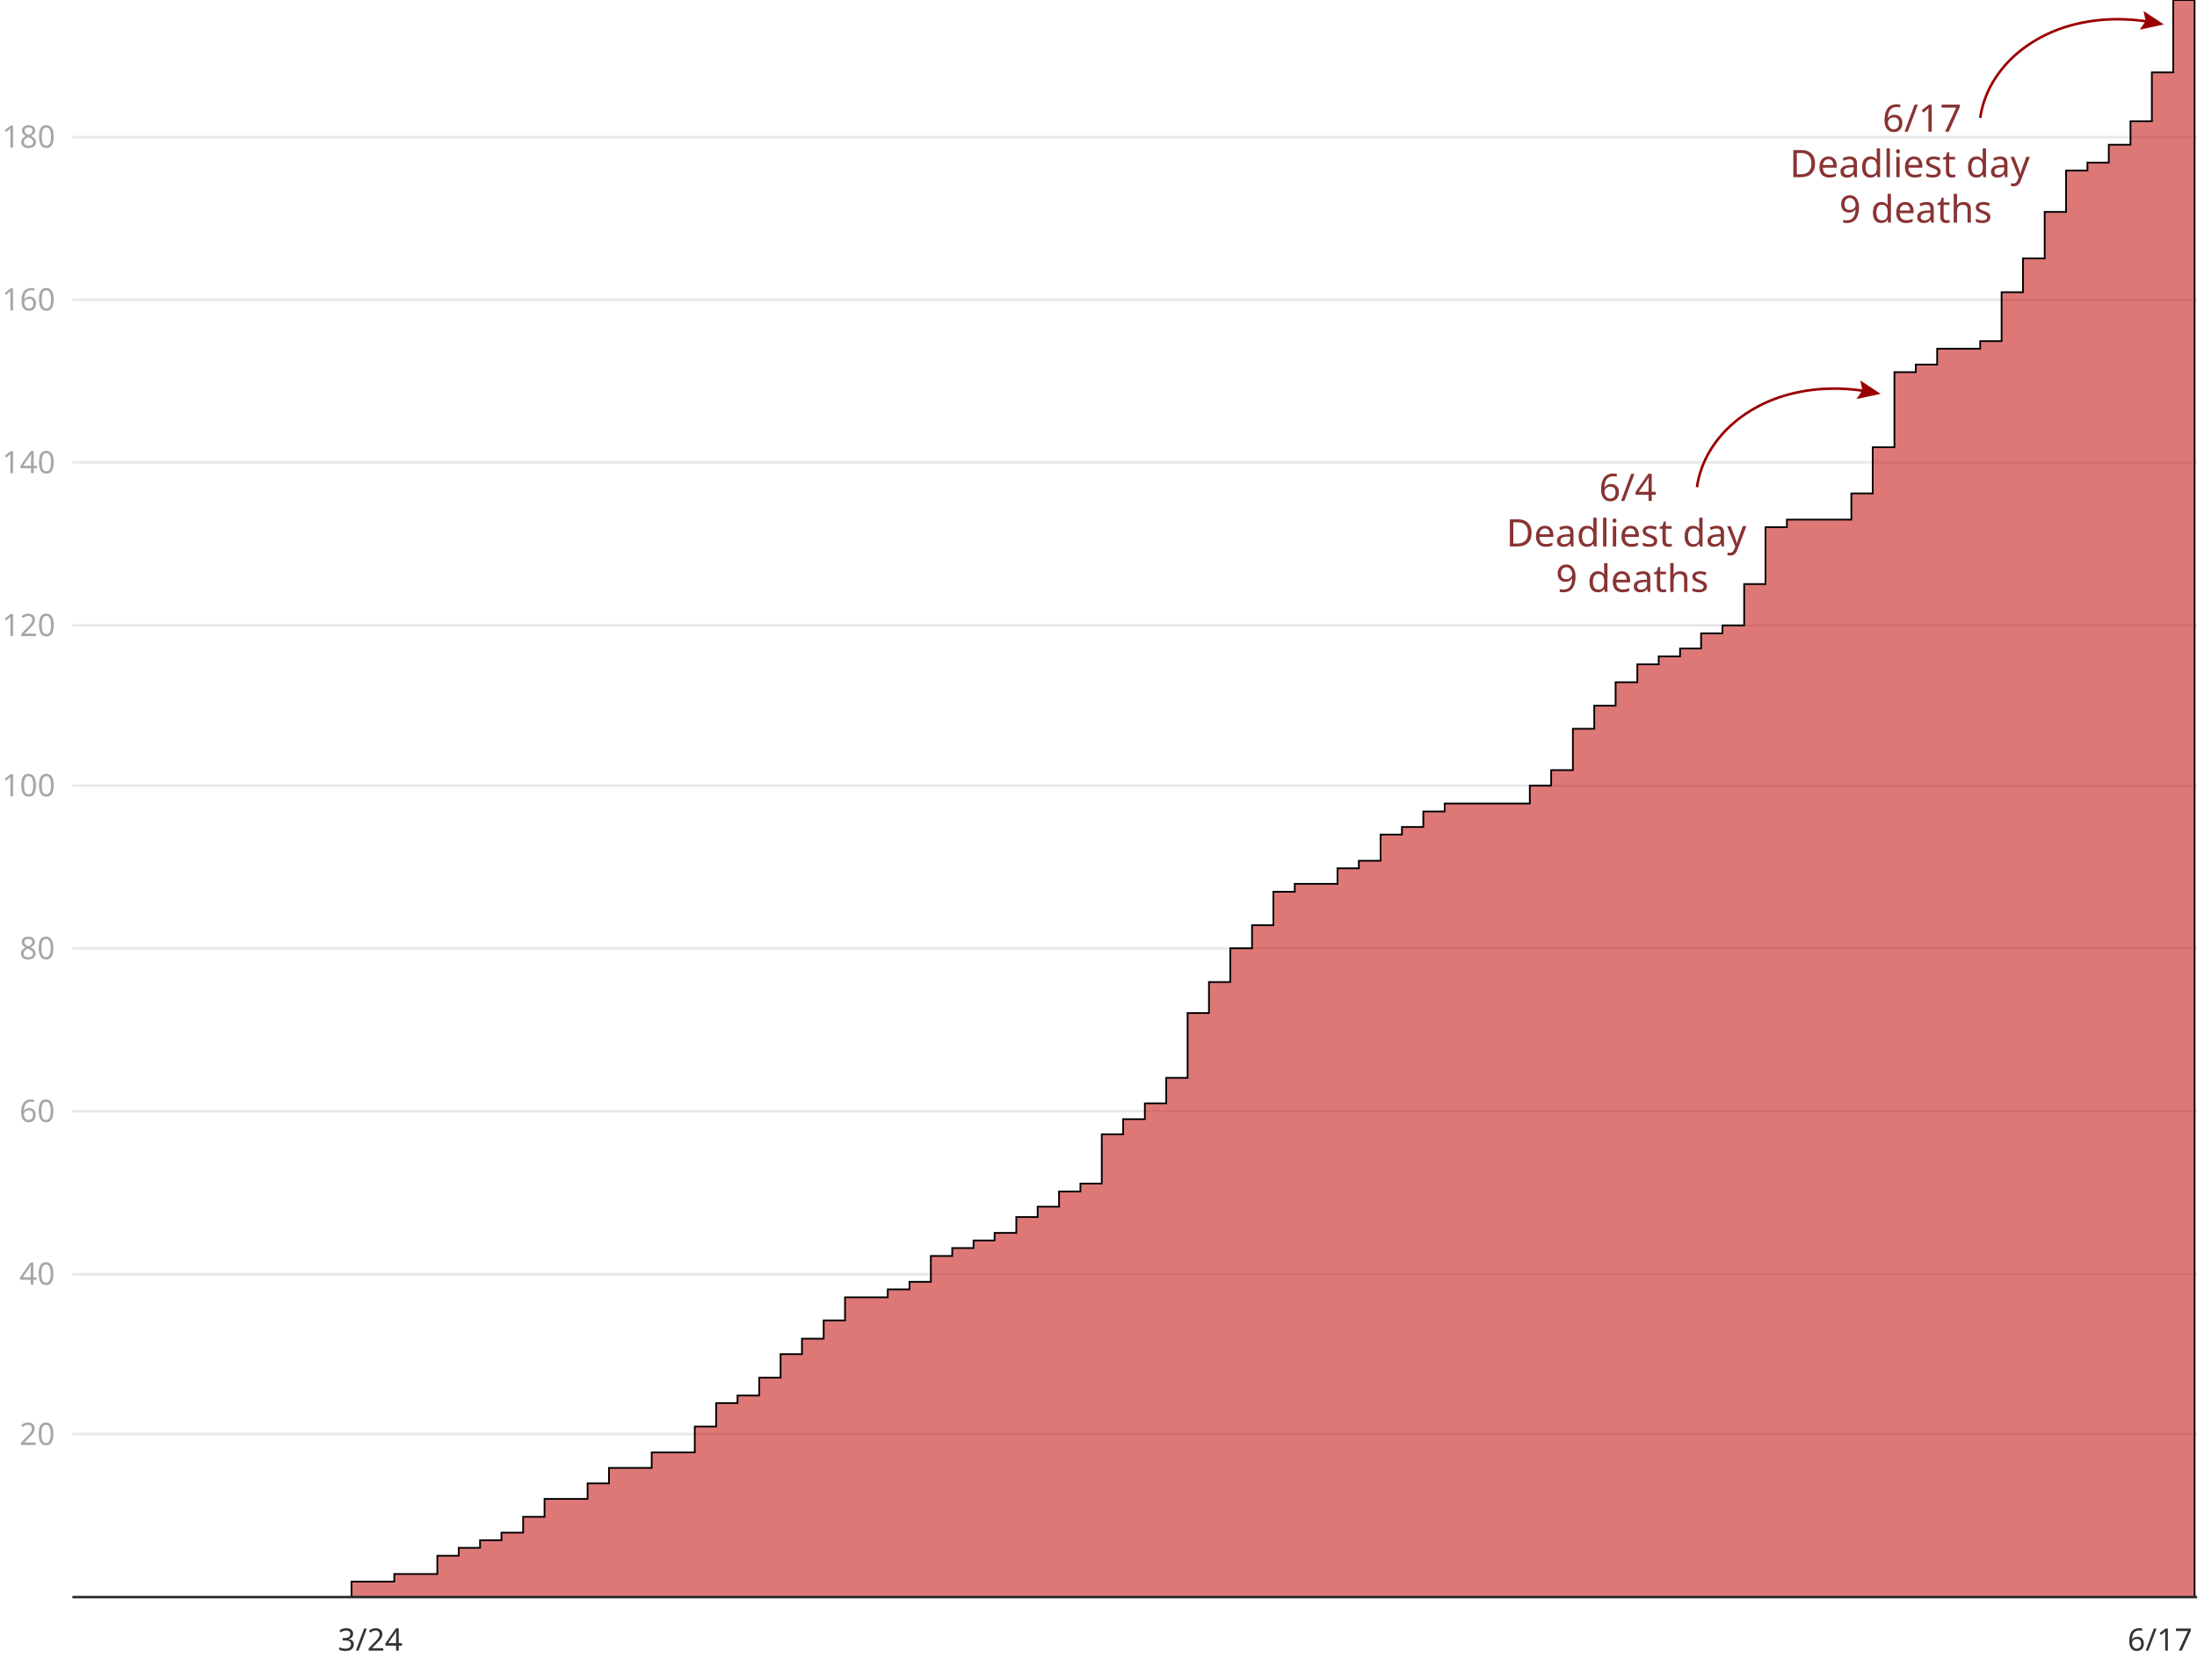
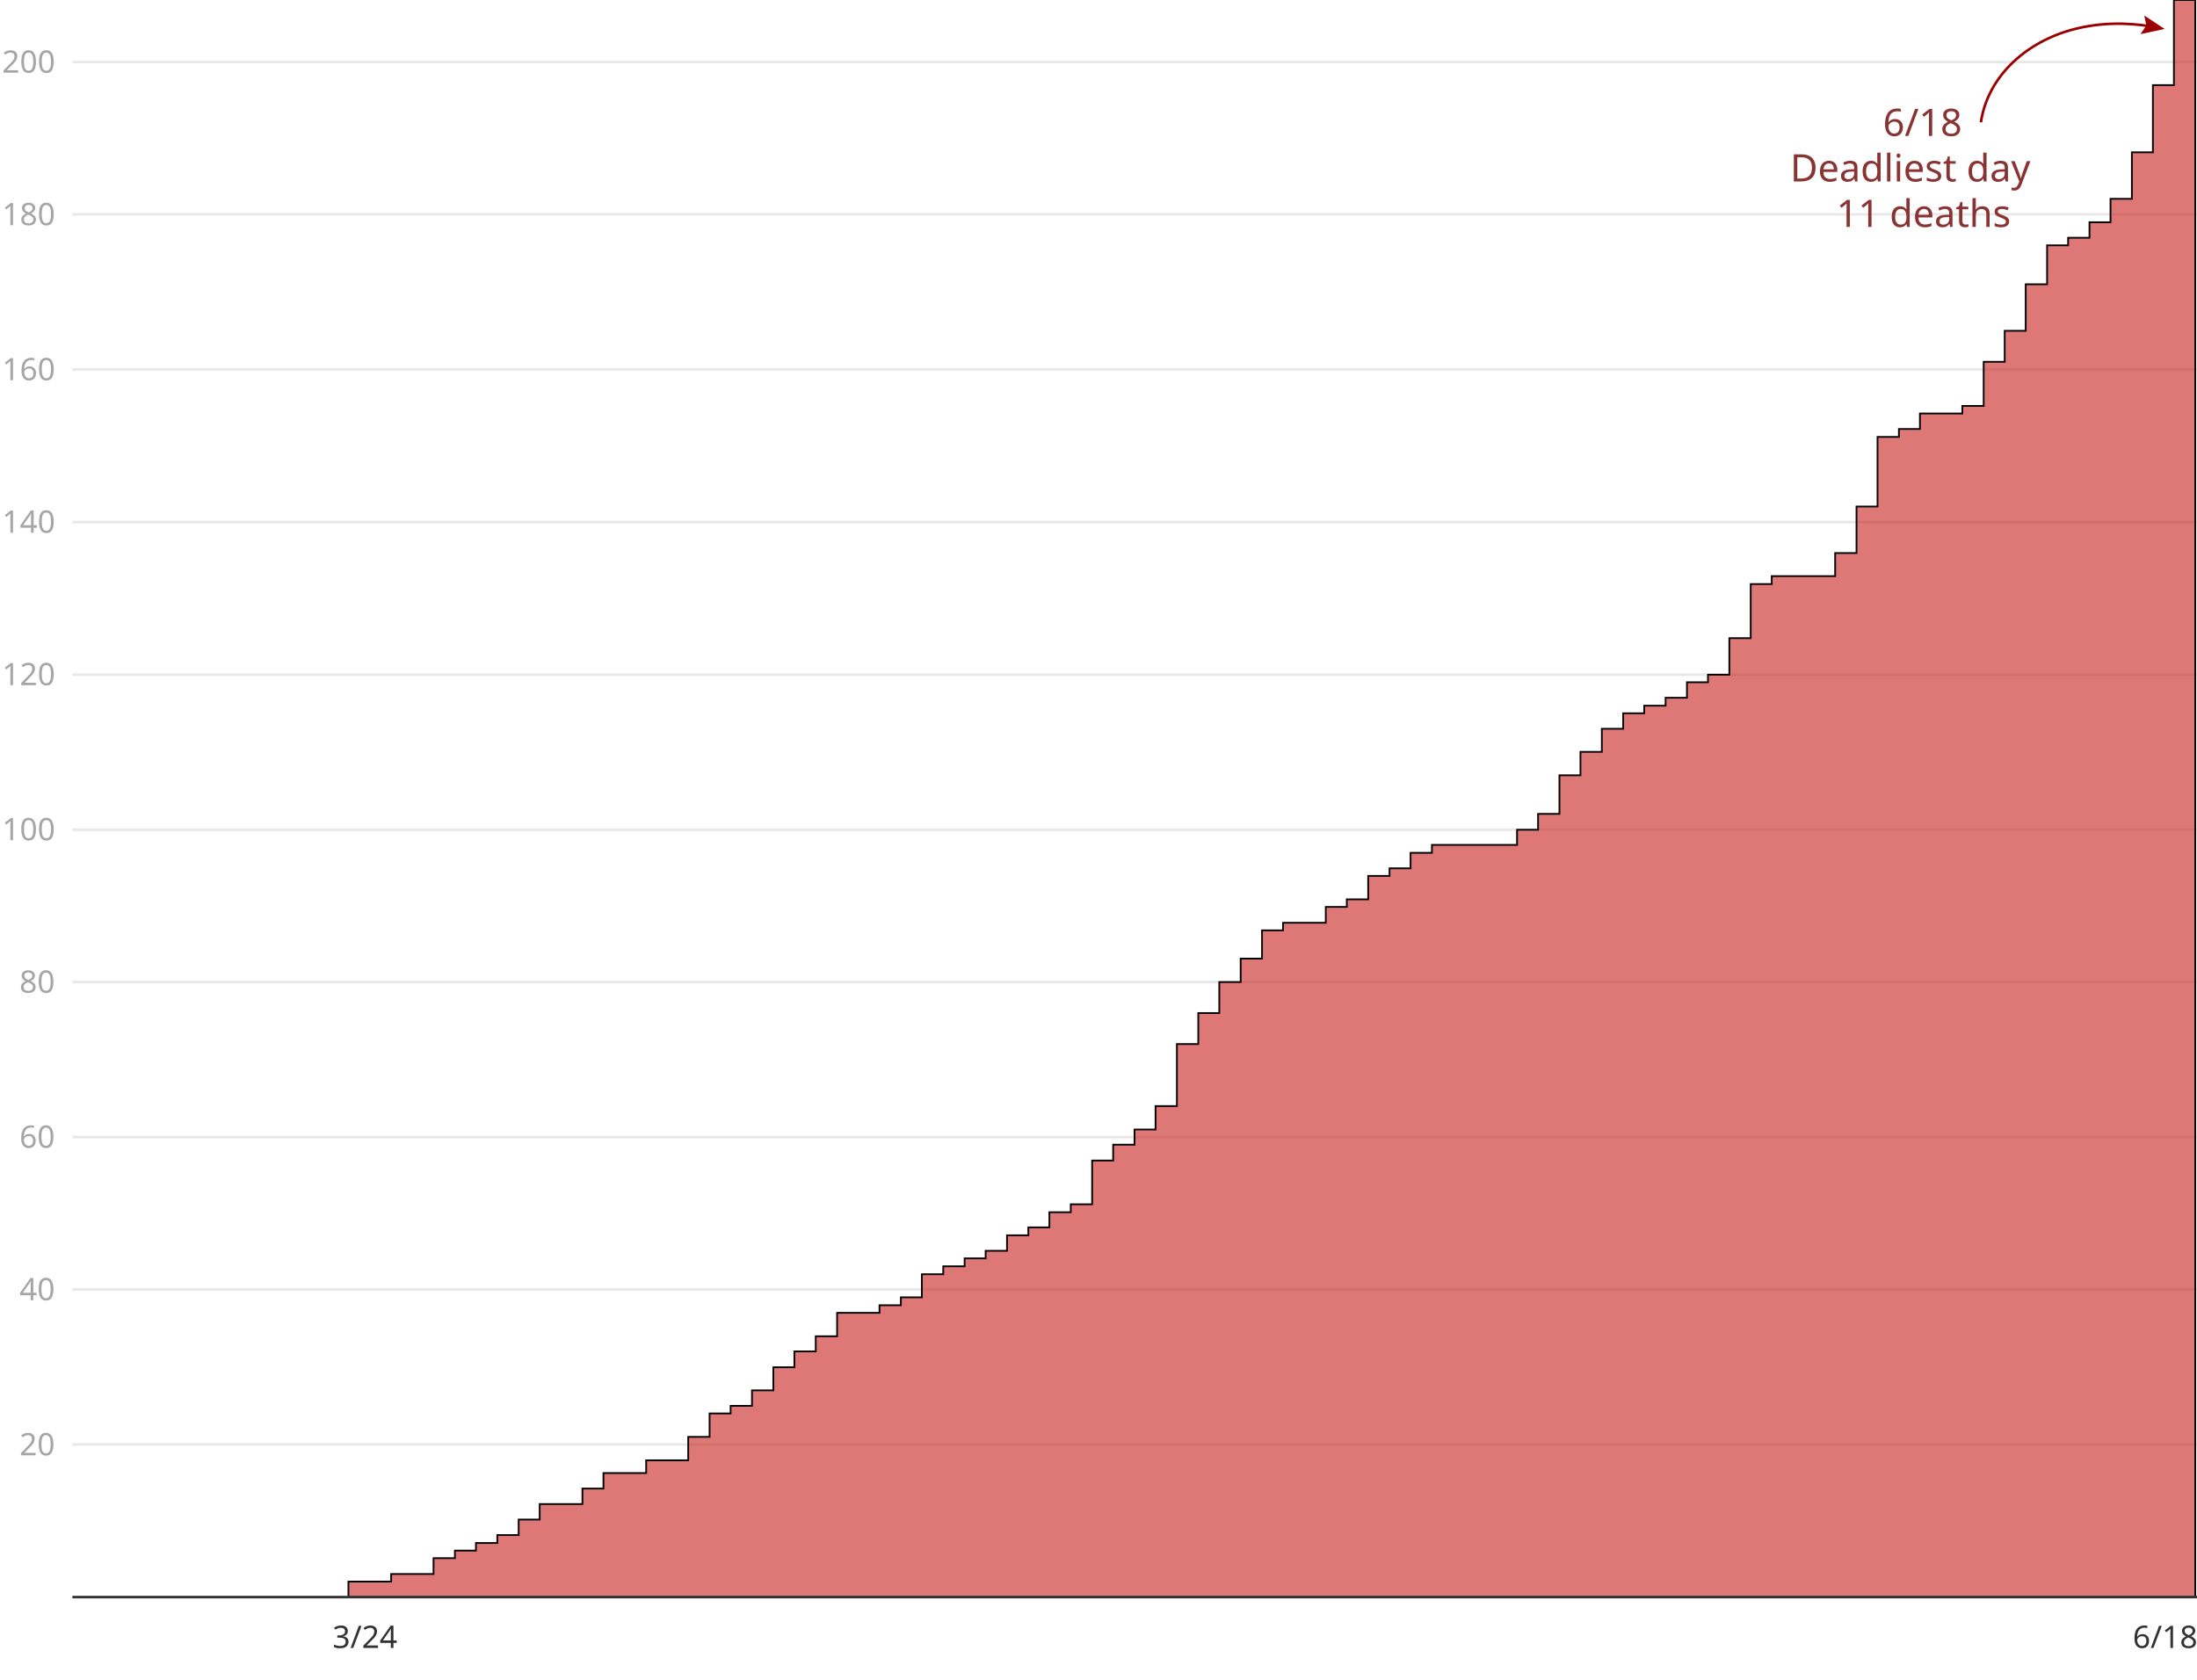
<svg xmlns="http://www.w3.org/2000/svg" xmlns:xlink="http://www.w3.org/1999/xlink" version="1.1" id="Layer_1" x="0px" y="0px" viewBox="0 0 637.5 487.5" style="enable-background:new 0 0 637.5 487.5;" xml:space="preserve">
  <style type="text/css">
	.st0{clip-path:url(#SVGID_2_);}
	.st1{clip-path:url(#SVGID_4_);fill:none;stroke:#E8E8E8;stroke-width:0.75;stroke-miterlimit:10;}
	.st2{clip-path:url(#SVGID_4_);fill:#C71E1D;}
	.st3{clip-path:url(#SVGID_4_);fill:#C71E1D;fill-opacity:0.6;stroke:#000000;stroke-width:0.5;stroke-miterlimit:10;}
	.st4{clip-path:url(#SVGID_4_);fill:none;stroke:#333333;stroke-width:0.75;stroke-miterlimit:10;}
	.st5{fill:#A6A6A6;}
	.st6{font-family:'Roboto-Regular';}
	.st7{font-size:9px;}
- 	.st8{fill:none;stroke:#9A0000;stroke-width:0.75;stroke-miterlimit:10;}
- 	.st9{fill:#9A0000;}
- 	.st10{fill:#893333;}
- 	.st11{font-family:'ArialMT';}
- 	.st12{font-size:11px;}
- 	.st13{font-family:'Arial-BoldMT';}
- 	.st14{fill:#333333;}
+ 	.st8{fill:#333333;}
+ 	.st9{fill:none;stroke:#9A0000;stroke-width:0.75;stroke-miterlimit:10;}
+ 	.st10{fill:#9A0000;}
+ 	.st11{fill:#893333;}
+ 	.st12{font-family:'ArialMT';}
+ 	.st13{font-size:11px;}
+ 	.st14{font-family:'Arial-BoldMT';}
</style>
  <g>
    <defs>
      <rect id="SVGID_1_" width="637.5" height="487.5" />
    </defs>
    <clipPath id="SVGID_2_">
      <use xlink:href="#SVGID_1_" style="overflow:visible;" />
    </clipPath>
    <g class="st0">
      <defs>
        <rect id="SVGID_3_" width="637.5" height="483" />
      </defs>
      <clipPath id="SVGID_4_">
        <use xlink:href="#SVGID_3_" style="overflow:visible;" />
      </clipPath>
-       <line class="st1" x1="21" y1="39.8" x2="637.5" y2="39.8" />
-       <line class="st1" x1="21" y1="87" x2="637.5" y2="87" />
-       <line class="st1" x1="21" y1="134.2" x2="637.5" y2="134.2" />
-       <line class="st1" x1="21" y1="181.5" x2="637.5" y2="181.5" />
-       <line class="st1" x1="21" y1="228" x2="637.5" y2="228" />
-       <line class="st1" x1="21" y1="275.2" x2="637.5" y2="275.2" />
-       <line class="st1" x1="21" y1="322.5" x2="637.5" y2="322.5" />
-       <line class="st1" x1="21" y1="369.8" x2="637.5" y2="369.8" />
-       <line class="st1" x1="21" y1="416.2" x2="637.5" y2="416.2" />
+       <line class="st1" x1="21" y1="18" x2="637.5" y2="18" />
+       <line class="st1" x1="21" y1="62.2" x2="637.5" y2="62.2" />
+       <line class="st1" x1="21" y1="107.2" x2="637.5" y2="107.2" />
+       <line class="st1" x1="21" y1="151.5" x2="637.5" y2="151.5" />
+       <line class="st1" x1="21" y1="195.8" x2="637.5" y2="195.8" />
+       <line class="st1" x1="21" y1="240.8" x2="637.5" y2="240.8" />
+       <line class="st1" x1="21" y1="285" x2="637.5" y2="285" />
+       <line class="st1" x1="21" y1="330" x2="637.5" y2="330" />
+       <line class="st1" x1="21" y1="374.2" x2="637.5" y2="374.2" />
+       <line class="st1" x1="21" y1="419.2" x2="637.5" y2="419.2" />
      <path class="st2" d="M21,463.5h6.2H21z" />
      <path class="st2" d="M27.2,463.5h6.2H27.2z" />
-       <path class="st2" d="M33.5,463.5h6.2H33.5z" />
-       <path class="st2" d="M39.7,463.5h6.2H39.7z" />
-       <path class="st2" d="M45.9,463.5h6.2H45.9z" />
-       <path class="st2" d="M52.1,463.5h6.2H52.1z" />
-       <path class="st2" d="M58.4,463.5h6.2H58.4z" />
-       <path class="st2" d="M64.6,463.5h6.2H64.6z" />
-       <path class="st2" d="M70.8,463.5H77H70.8z" />
-       <path class="st2" d="M77,463.5h6.2H77z" />
-       <path class="st2" d="M83.3,463.5h6.2H83.3z" />
-       <path class="st2" d="M89.5,463.5h6.2H89.5z" />
-       <path class="st2" d="M95.7,463.5h6.2H95.7z" />
-       <polygon class="st3" points="630.6,0 630.6,21 624.4,21 624.4,35.2 618.2,35.2 618.2,42 611.9,42 611.9,47.2 605.7,47.2     605.7,49.5 599.5,49.5 599.5,61.5 593.3,61.5 593.3,75 587,75 587,84.8 580.8,84.8 580.8,99 574.6,99 574.6,101.2 568.3,101.2     562.1,101.2 562.1,105.8 555.9,105.8 555.9,108 549.7,108 549.7,129.8 543.4,129.8 543.4,143.2 537.2,143.2 537.2,150.8     531,150.8 531,150.8 524.8,150.8 518.5,150.8 518.5,153 512.3,153 512.3,169.5 506.1,169.5 506.1,181.5 499.8,181.5 499.8,183.8     493.6,183.8 493.6,188.2 487.5,188.2 487.5,190.5 481.3,190.5 481.3,192.8 475.1,192.8 475.1,198 468.8,198 468.8,204.8     462.6,204.8 462.6,211.5 456.4,211.5 456.4,223.5 450.1,223.5 450.1,228 443.9,228 443.9,233.2 437.8,233.2 431.6,233.2     425.5,233.2 425.4,233.2 419.2,233.2 419.2,235.5 413,235.5 413,240 406.8,240 406.8,242.2 400.6,242.2 400.6,249.8 394.3,249.8     394.3,252 388.1,252 388.1,256.5 381.9,256.5 375.7,256.5 375.7,258.8 369.5,258.8 369.5,268.5 363.3,268.5 363.3,275.2     357,275.2 357,285 350.8,285 350.8,294 344.6,294 344.6,312.8 338.4,312.8 338.4,320.2 332.2,320.2 332.2,324.8 325.9,324.8     325.9,329.2 319.7,329.2 319.7,343.5 313.5,343.5 313.5,345.8 307.3,345.8 307.3,350.2 301.1,350.2 301.1,353.2 294.9,353.2     294.9,357.8 288.6,357.8 288.6,360 282.5,360 282.5,362.2 276.3,362.2 276.3,364.5 270.1,364.5 270.1,372 263.9,372 263.9,374.2     257.6,374.2 257.6,376.5 251.4,376.5 245.2,376.5 245.2,383.2 239,383.2 239,388.5 232.7,388.5 232.7,393 226.5,393 226.5,399.8     220.3,399.8 220.3,405 214,405 214,407.2 207.8,407.2 207.8,414 201.6,414 201.6,421.5 195.4,421.5 189.1,421.5 189.1,426     182.9,426 176.7,426 176.7,430.5 170.5,430.5 170.5,435 164.2,435 158,435 158,440.2 151.8,440.2 151.8,444.8 145.5,444.8     145.5,447 139.3,447 139.3,449.2 133.1,449.2 133.1,451.5 126.9,451.5 126.9,456.8 120.6,456.8 114.4,456.8 114.4,459 108.2,459     102,459 102,463.5 108.2,463.5 114.4,463.5 120.6,463.5 126.9,463.5 133.1,463.5 139.3,463.5 145.5,463.5 151.8,463.5     151.8,463.5 158,463.5 164.2,463.5 170.5,463.5 170.5,463.5 176.7,463.5 182.9,463.5 189.1,463.5 195.4,463.5 201.6,463.5     207.8,463.5 214,463.5 220.3,463.5 220.3,463.5 226.5,463.5 232.7,463.5 239,463.5 239,463.5 245.2,463.5 251.4,463.5     257.6,463.5 263.9,463.5 270.1,463.5 276.3,463.5 282.5,463.5 288.6,463.5 288.8,463.5 294.9,463.5 301.1,463.5 307.3,463.5     307.3,463.5 313.5,463.5 319.7,463.5 325.9,463.5 332.2,463.5 338.4,463.5 344.6,463.5 350.8,463.5 357,463.5 357.1,463.5     363.3,463.5 369.5,463.5 375.7,463.5 375.7,463.5 381.9,463.5 388.1,463.5 394.3,463.5 400.6,463.5 406.8,463.5 413,463.5     419.2,463.5 425.4,463.5 425.5,463.5 431.6,463.5 437.8,463.5 443.9,463.5 444,463.5 450.1,463.5 456.4,463.5 462.6,463.5     468.8,463.5 475.1,463.5 481.3,463.5 487.5,463.5 493.6,463.5 493.7,463.5 499.8,463.5 506.1,463.5 512.3,463.5 518.5,463.5     524.8,463.5 531,463.5 531,463.5 537.2,463.5 543.4,463.5 543.4,463.5 549.7,463.5 555.9,463.5 562.1,463.5 562.1,463.5     568.3,463.5 574.6,463.5 580.8,463.5 580.8,463.5 587,463.5 593.3,463.5 599.5,463.5 599.5,463.5 605.7,463.5 611.9,463.5     611.9,463.5 618.2,463.5 624.4,463.5 630.6,463.5 630.6,463.5 636.8,463.5 636.8,0   " />
+       <path class="st2" d="M33.3,463.5h6.2H33.3z" />
+       <path class="st2" d="M39.5,463.5h6.2H39.5z" />
+       <path class="st2" d="M45.7,463.5h6.2H45.7z" />
+       <path class="st2" d="M51.8,463.5H58H51.8z" />
+       <path class="st2" d="M58,463.5h6.2H58z" />
+       <path class="st2" d="M64.2,463.5h6.2H64.2z" />
+       <path class="st2" d="M70.3,463.5h6.2H70.3z" />
+       <path class="st2" d="M76.5,463.5h6.2H76.5z" />
+       <path class="st2" d="M82.7,463.5h6.2H82.7z" />
+       <path class="st2" d="M88.8,463.5H95H88.8z" />
+       <path class="st2" d="M95,463.5h6.2H95z" />
+       <polygon class="st3" points="630.8,0 630.8,24.7 624.7,24.7 624.7,44.2 618.6,44.2 618.6,57.7 612.4,57.7 612.4,64.5 606.3,64.5     606.3,69 600.1,69 600.1,71.2 594,71.2 594,82.5 587.8,82.5 587.8,96 581.7,96 581.7,105 575.6,105 575.6,117.8 569.4,117.8     569.4,120 563.3,120 563.2,120 557.1,120 557.1,124.5 551,124.5 551,126.8 544.8,126.8 544.8,147 538.7,147 538.7,160.5     532.5,160.5 532.5,167.2 526.5,167.2 526.4,167.2 520.3,167.2 514.1,167.2 514.1,169.5 508,169.5 508,185.2 501.8,185.2     501.8,195.8 495.6,195.8 495.6,198 489.5,198 489.5,202.5 483.3,202.5 483.3,204.8 477.1,204.8 477.1,207 471,207 471,211.5     464.8,211.5 464.8,218.2 458.6,218.2 458.6,225 452.5,225 452.5,236.2 446.3,236.2 446.3,240.8 440.2,240.8 440.2,245.2     434,245.2 434,245.2 427.8,245.2 421.7,245.2 415.5,245.2 415.5,247.5 409.3,247.5 409.3,252 403.2,252 403.2,254.2 397,254.2     397,261 390.8,261 390.8,263.2 384.7,263.2 384.7,267.8 378.5,267.8 372.3,267.8 372.3,270 366.2,270 366.2,278.2 360,278.2     360,285 353.8,285 353.8,294 347.7,294 347.7,303 341.5,303 341.5,321 335.3,321 335.3,327.8 329.2,327.8 329.2,332.2 323,332.2     323,336.8 316.9,336.8 316.9,349.5 310.7,349.5 310.7,351.8 304.5,351.8 304.5,356.2 298.4,356.2 298.4,358.5 292.2,358.5     292.2,363 286,363 286,365.2 279.9,365.2 279.9,367.5 273.7,367.5 273.7,369.8 267.5,369.8 267.5,376.5 261.4,376.5 261.4,378.8     255.2,378.8 255.2,381 249,381 242.9,381 242.9,387.8 236.7,387.8 236.7,392.2 230.5,392.2 230.5,396.8 224.4,396.8 224.4,403.5     218.2,403.5 218.2,408 212,408 212,410.2 205.9,410.2 205.9,417 199.7,417 199.7,423.8 193.6,423.8 187.5,423.8 187.5,427.5     181.3,427.5 175.1,427.5 175.1,432 169,432 169,436.5 162.8,436.5 156.6,436.5 156.6,441 150.5,441 150.5,445.5 144.3,445.5     144.3,447.8 138.1,447.8 138.1,450 132,450 132,452.2 125.8,452.2 125.8,456.8 119.6,456.8 113.5,456.8 113.5,459 107.3,459     101.1,459 101.1,463.5 107.3,463.5 113.5,463.5 119.6,463.5 125.8,463.5 132,463.5 138.1,463.5 144.3,463.5 150.5,463.5     156.6,463.5 162.8,463.5 169,463.5 175.1,463.5 181.3,463.5 187.5,463.5 193.6,463.5 199.7,463.5 199.8,463.5 205.9,463.5     212,463.5 218.2,463.5 224.4,463.5 230.5,463.5 236.7,463.5 242.9,463.5 249,463.5 255.2,463.5 261.4,463.5 267.5,463.5     273.7,463.5 279.9,463.5 279.9,463.5 286,463.5 292.2,463.5 298.4,463.5 298.4,463.5 304.5,463.5 310.7,463.5 316.9,463.5     323,463.5 329.2,463.5 335.3,463.5 341.5,463.5 347.7,463.5 353.8,463.5 360,463.5 366.2,463.5 366.2,463.5 372.3,463.5     378.5,463.5 384.7,463.5 384.7,463.5 390.8,463.5 397,463.5 403.2,463.5 409.3,463.5 415.5,463.5 421.7,463.5 427.8,463.5     434,463.5 434,463.5 440.2,463.5 446.3,463.5 452.5,463.5 452.5,463.5 458.6,463.5 464.8,463.5 471,463.5 477.1,463.5     483.3,463.5 489.5,463.5 495.6,463.5 501.8,463.5 508,463.5 514.1,463.5 520.3,463.5 526.4,463.5 526.5,463.5 532.5,463.5     538.7,463.5 544.8,463.5 544.9,463.5 551,463.5 557.1,463.5 563.2,463.5 563.3,463.5 569.4,463.5 575.6,463.5 581.7,463.5     581.7,463.5 587.8,463.5 594,463.5 600.1,463.5 600.2,463.5 606.3,463.5 612.4,463.5 612.4,463.5 618.6,463.5 624.7,463.5     630.8,463.5 630.8,463.5 637,463.5 637,0   " />
      <line class="st4" x1="21" y1="463.5" x2="637.5" y2="463.5" />
    </g>
    <g class="st0">
-       <text transform="matrix(1 0 0 1 5.6426 419.3496)" class="st5 st6 st7">20</text>
+       <text transform="matrix(1 0 0 1 5.6426 422.3496)" class="st5 st6 st7">20</text>
    </g>
    <g class="st0">
-       <text transform="matrix(1 0 0 1 5.6426 372.8496)" class="st5 st6 st7">40</text>
+       <text transform="matrix(1 0 0 1 5.6426 377.3496)" class="st5 st6 st7">40</text>
    </g>
    <g class="st0">
-       <text transform="matrix(1 0 0 1 5.6426 325.5996)" class="st5 st6 st7">60</text>
+       <text transform="matrix(1 0 0 1 5.6426 333.0996)" class="st5 st6 st7">60</text>
    </g>
    <g class="st0">
-       <text transform="matrix(1 0 0 1 5.6426 278.3496)" class="st5 st6 st7">80</text>
+       <text transform="matrix(1 0 0 1 5.6426 288.0996)" class="st5 st6 st7">80</text>
    </g>
    <g class="st0">
-       <text transform="matrix(1 0 0 1 0.5889 231.0996)" class="st5 st6 st7">100</text>
+       <text transform="matrix(1 0 0 1 0.5889 243.8496)" class="st5 st6 st7">100</text>
    </g>
    <g class="st0">
-       <text transform="matrix(1 0 0 1 0.5889 184.5996)" class="st5 st6 st7">120</text>
+       <text transform="matrix(1 0 0 1 0.5889 198.8496)" class="st5 st6 st7">120</text>
    </g>
    <g class="st0">
-       <text transform="matrix(1 0 0 1 0.5889 137.3496)" class="st5 st6 st7">140</text>
+       <text transform="matrix(1 0 0 1 0.5889 154.5996)" class="st5 st6 st7">140</text>
    </g>
    <g class="st0">
-       <text transform="matrix(1 0 0 1 0.5889 90.0996)" class="st5 st6 st7">160</text>
+       <text transform="matrix(1 0 0 1 0.5889 110.3496)" class="st5 st6 st7">160</text>
    </g>
    <g class="st0">
-       <text transform="matrix(1 0 0 1 0.5889 42.8496)" class="st5 st6 st7">180</text>
+       <text transform="matrix(1 0 0 1 0.5889 65.3496)" class="st5 st6 st7">180</text>
+     </g>
+     <g class="st0">
+       <text transform="matrix(1 0 0 1 0.5889 21.0996)" class="st5 st6 st7">200</text>
    </g>
  </g>
  <g>
+     <text transform="matrix(1 0 0 1 618.8611 478.256)" class="st8 st6 st7">6/18</text>
+   </g>
+   <g>
+     <text transform="matrix(1 0 0 1 96.4891 478.2562)" class="st8 st6 st7">3/24</text>
+   </g>
+   <g>
    <g>
-       <path class="st8" d="M492.4,141.4c1.7-11.8,11-21.9,24.5-26.3c9.7-3.1,18.8-2.5,24.4-1.6" />
+       <path class="st9" d="M574.8,35.5c1.7-11.8,11-21.9,24.5-26.3c9.7-3.1,18.8-2.5,24.4-1.6" />
      <g>
-         <polygon class="st9" points="538.7,115.8 540.4,113.3 539.8,110.4 545.7,114.3    " />
+         <polygon class="st10" points="621.1,9.9 622.8,7.4 622.2,4.5 628.1,8.4    " />
      </g>
    </g>
  </g>
-   <text transform="matrix(1 0 0 1 463.9767 145.3865)" class="st10 st11 st12">6/4</text>
-   <text transform="matrix(1 0 0 1 437.0565 158.5862)" class="st10 st13 st12">Deadliest day</text>
-   <text transform="matrix(1 0 0 1 451.4564 171.7864)" class="st10 st11 st12">9 deaths</text>
-   <g>
-     <g>
-       <path class="st8" d="M574.6,34.2c1.7-11.8,11-21.9,24.5-26.3c9.7-3.1,18.8-2.5,24.4-1.6" />
-       <g>
-         <polygon class="st9" points="620.9,8.6 622.6,6.1 622,3.2 627.9,7.1    " />
-       </g>
-     </g>
-   </g>
-   <text transform="matrix(1 0 0 1 546.2269 38.2211)" class="st10 st11 st12">6/17</text>
-   <text transform="matrix(1 0 0 1 519.3066 51.4208)" class="st10 st13 st12">Deadliest day</text>
-   <text transform="matrix(1 0 0 1 533.7065 64.621)" class="st10 st11 st12">9 deaths</text>
-   <g>
-     <text transform="matrix(1 0 0 1 617.3537 479.0428)" class="st14 st6 st7">6/17</text>
-   </g>
-   <g>
-     <text transform="matrix(1 0 0 1 98.0278 479.0429)" class="st14 st6 st7">3/24</text>
-   </g>
+   <text transform="matrix(1 0 0 1 546.3778 39.4612)" class="st11 st12 st13">6/18</text>
+   <text transform="matrix(1 0 0 1 519.4576 52.6609)" class="st11 st14 st13">Deadliest day</text>
+   <text transform="matrix(1 0 0 1 532.8575 65.8611)" class="st11 st12 st13">11 deaths</text>
</svg>
